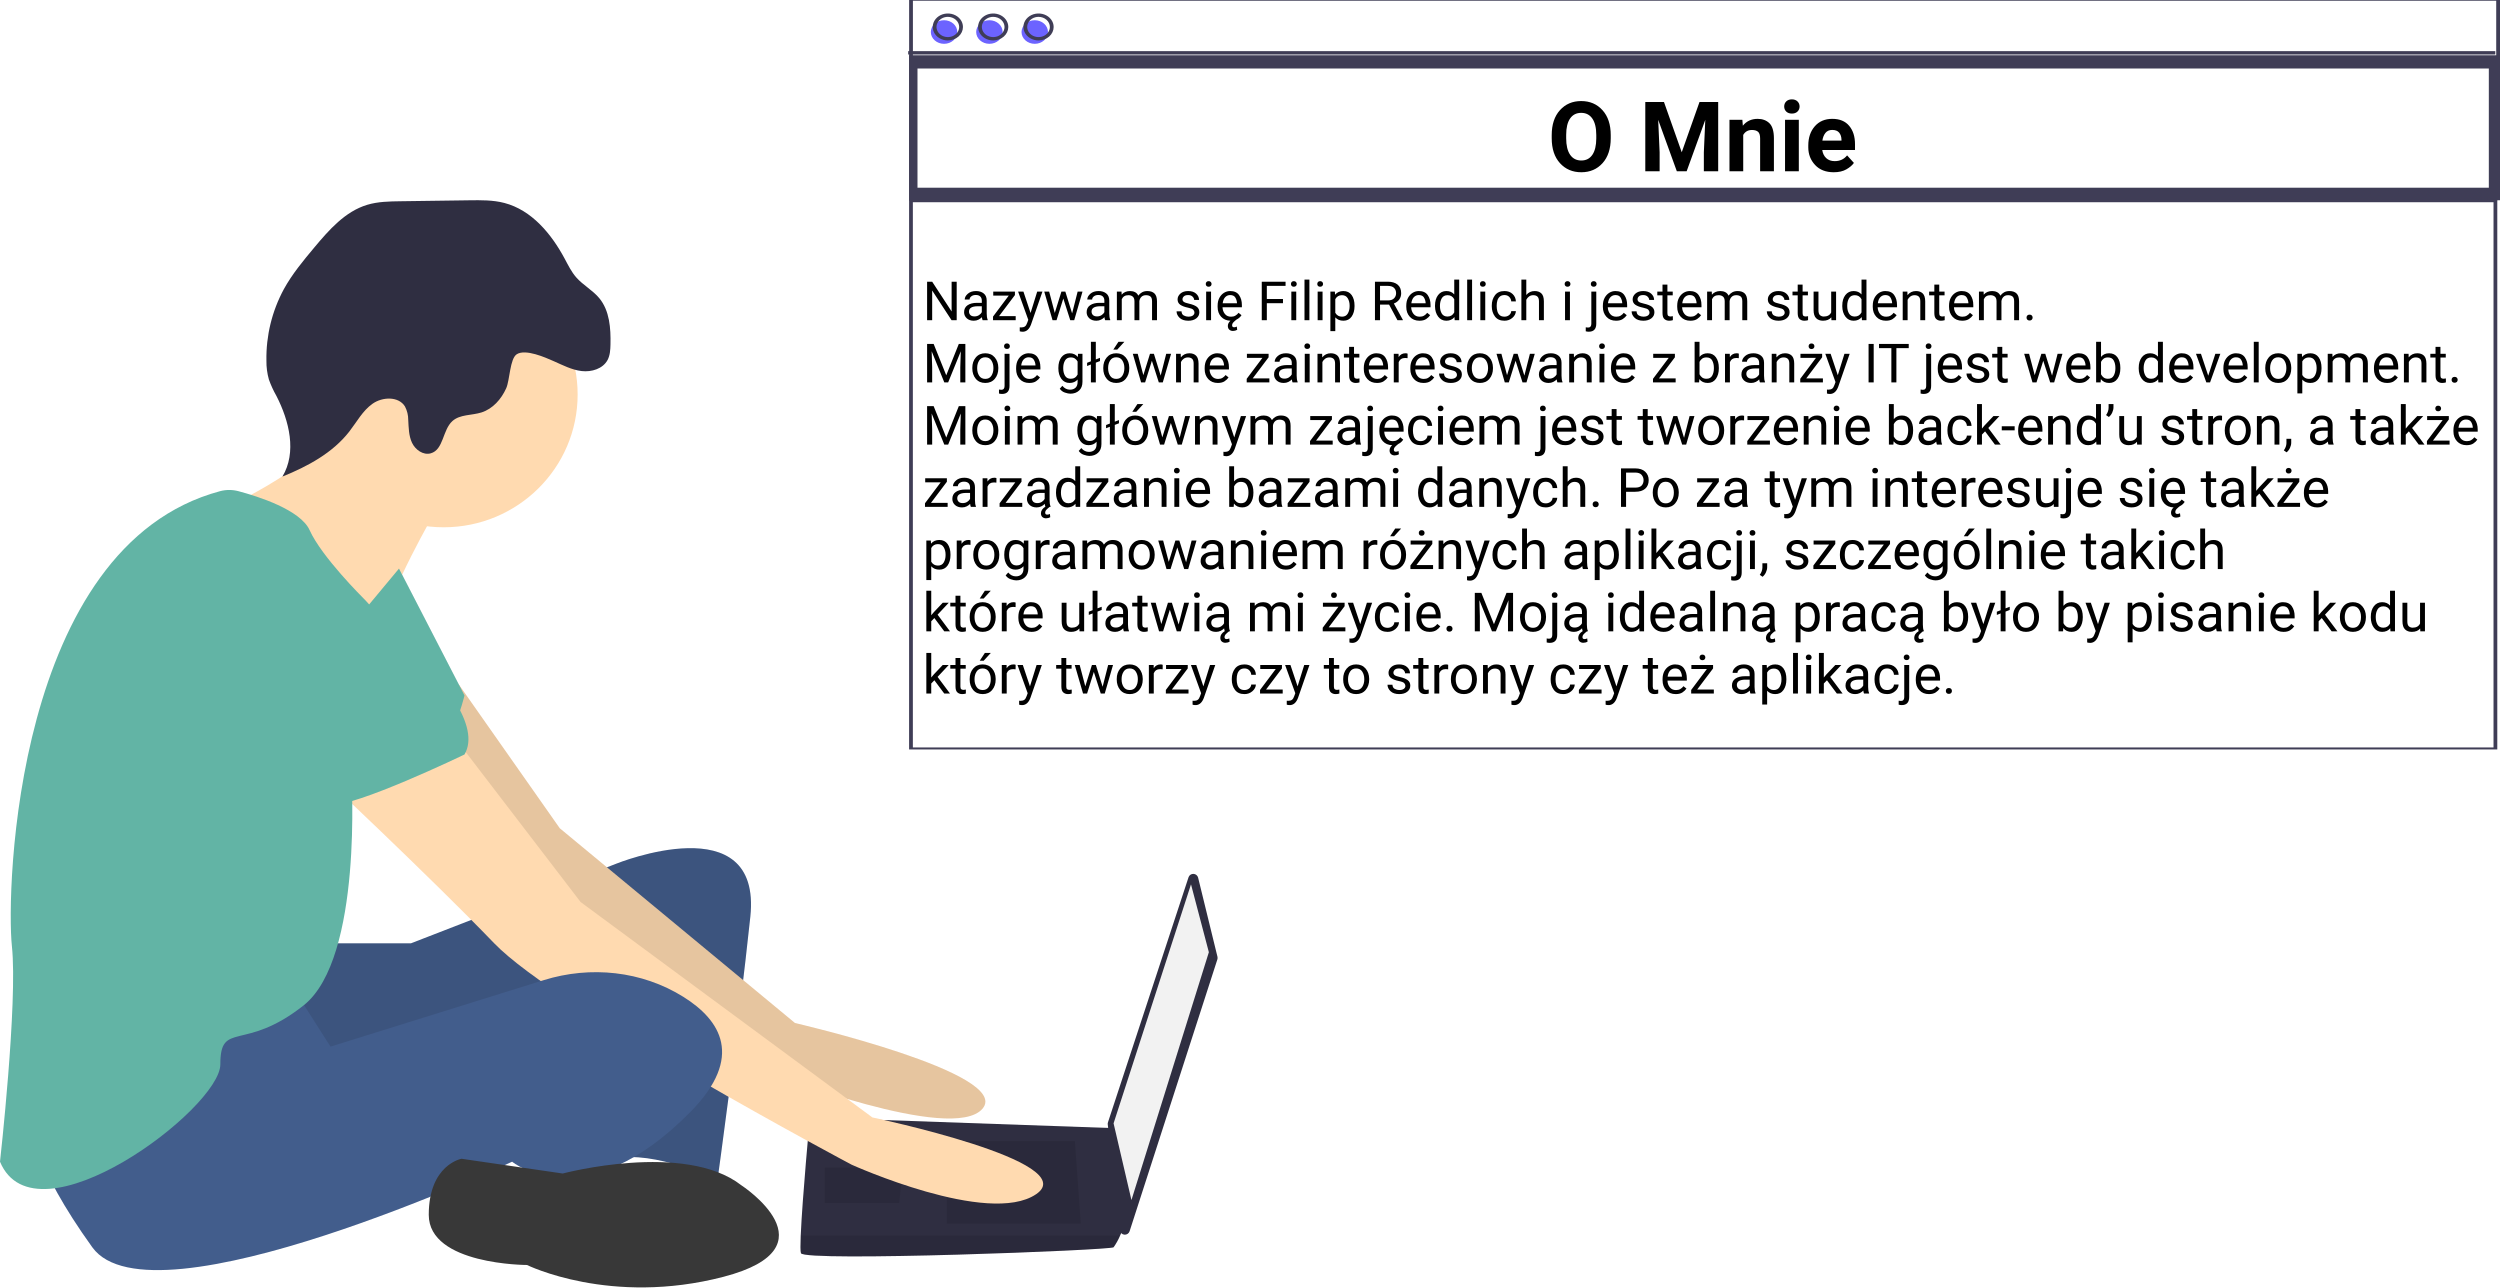
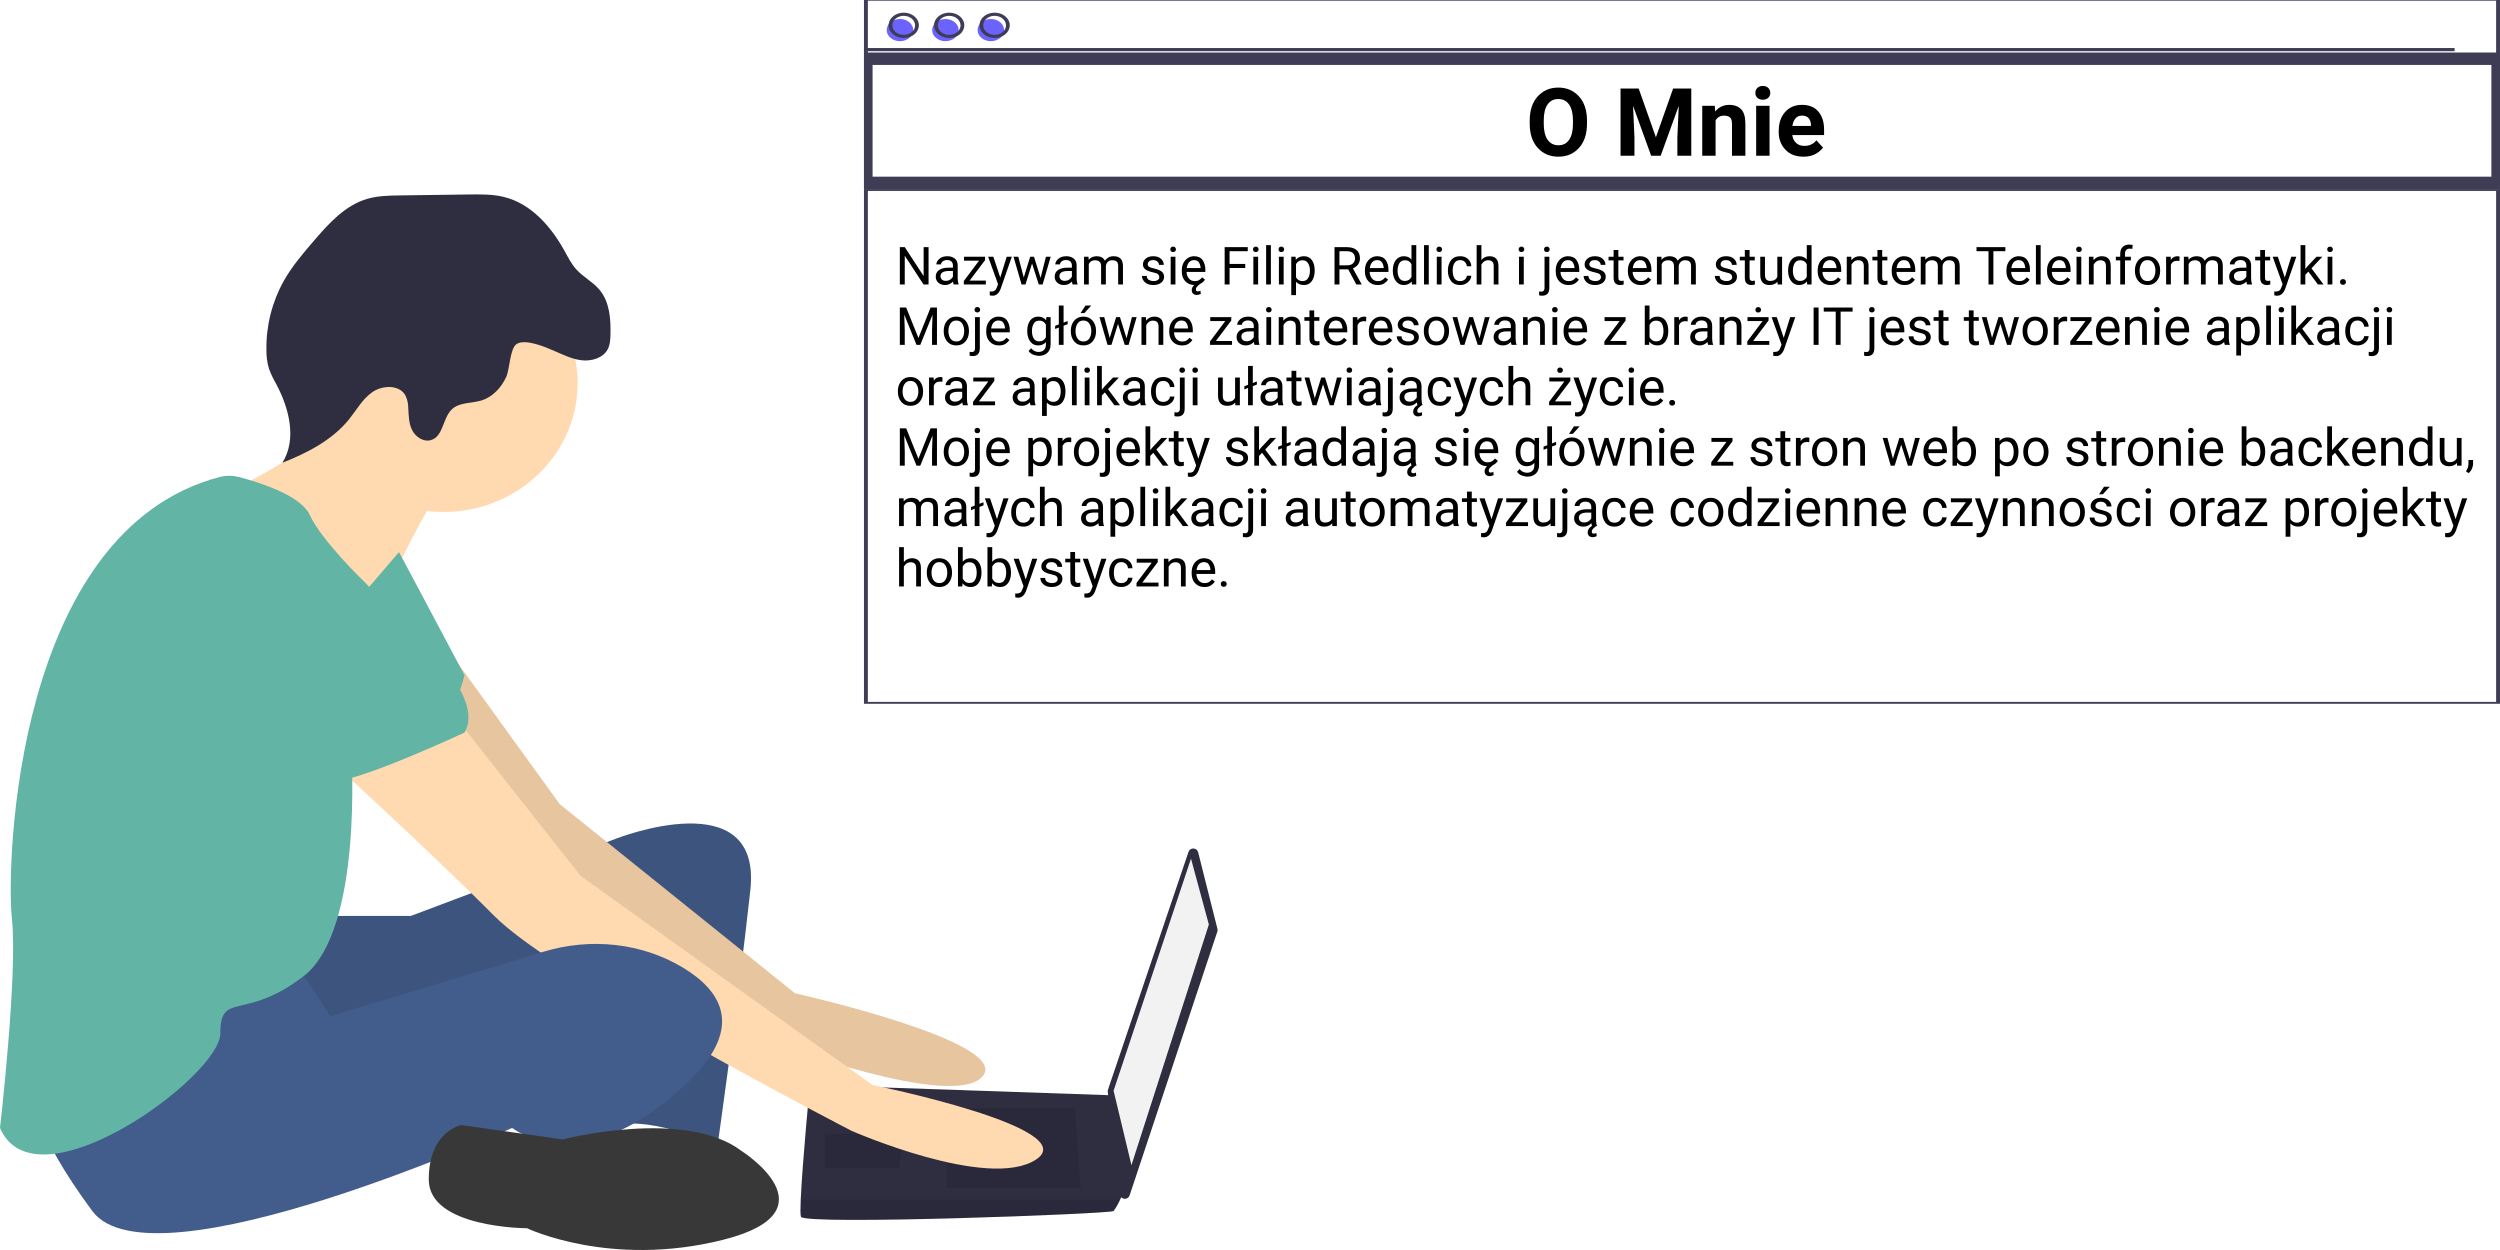
- <svg xmlns="http://www.w3.org/2000/svg" width="924" height="476" viewBox="0 0 924 476" fill="none">
-   <g id="Bio">
+ <svg xmlns="http://www.w3.org/2000/svg" width="952" height="476" viewBox="0 0 952 476" fill="none">
+   <g id="bio">
    <g id="guy">
-       <path id="Vector" d="M121.053 348.662H151.866L227.8 319.215C227.8 319.215 281.723 297.402 277.321 338.846C272.919 380.29 265.216 435.911 265.216 435.911C265.216 435.911 241.005 425.005 227.8 428.277C214.594 431.549 223.398 361.749 223.398 361.749C223.398 361.749 115.551 413.008 105.646 406.465C95.742 399.921 93.541 354.115 93.541 354.115L121.053 348.662Z" fill="#425D8C" />
-       <path id="Vector_2" opacity="0.1" d="M121.053 348.662H151.866L227.8 319.215C227.8 319.215 281.723 297.402 277.321 338.846C272.919 380.29 265.216 435.911 265.216 435.911C265.216 435.911 241.005 425.005 227.8 428.277C214.594 431.549 223.398 361.749 223.398 361.749C223.398 361.749 115.551 413.008 105.646 406.465C95.742 399.921 93.541 354.115 93.541 354.115L121.053 348.662Z" fill="black" />
-       <path id="Vector_3" opacity="0.1" d="M147.464 210.153L171.675 257.049C171.675 257.049 166.173 279.952 157.369 282.134C148.565 284.315 111.149 253.777 111.149 253.777L147.464 210.153Z" fill="black" />
-       <path id="Vector_4" d="M442.823 324.38L449.975 353.616C450.055 353.942 450.042 354.284 449.939 354.603L417.498 455.074C417.369 455.472 417.107 455.814 416.755 456.043C416.403 456.273 415.982 456.376 415.562 456.335C415.143 456.294 414.75 456.111 414.45 455.818C414.149 455.525 413.96 455.139 413.912 454.723L409.424 415.584C409.394 415.324 409.421 415.061 409.503 414.812L439.281 324.245C439.405 323.867 439.65 323.539 439.979 323.312C440.308 323.085 440.703 322.97 441.104 322.986C441.504 323.001 441.889 323.145 442.199 323.397C442.51 323.649 442.729 323.994 442.823 324.38Z" fill="#2F2E41" />
-       <path id="Vector_5" d="M440.193 326.849L446.795 351.934L418.182 443.546L411.58 415.19L440.193 326.849Z" fill="#F2F2F2" />
-       <path id="Vector_6" d="M296.029 463.177C297.13 466.449 410.479 462.086 411.58 460.996C412.539 459.63 413.351 458.168 414.001 456.633C415.035 454.452 415.982 452.271 415.982 452.271L411.58 416.956L299.331 413.008C299.331 413.008 296.525 442.935 295.952 456.633C295.809 460.09 295.809 462.523 296.029 463.177Z" fill="#2F2E41" />
-       <path id="Vector_7" opacity="0.1" d="M397.274 421.734L399.474 452.271H349.953V421.734H397.274Z" fill="black" />
-       <path id="Vector_8" opacity="0.1" d="M333.446 431.549L333.741 431.491L332.345 444.637H304.833V431.549H333.446Z" fill="black" />
-       <path id="Vector_9" opacity="0.1" d="M296.029 463.177C297.13 466.449 410.479 462.086 411.58 460.996C412.539 459.63 413.351 458.168 414.001 456.633H295.952C295.809 460.09 295.809 462.523 296.029 463.177Z" fill="black" />
+       <path id="Vector" d="M124.721 348.787H156.468L234.703 319.329C234.703 319.329 290.26 297.509 285.725 338.968C281.19 380.426 273.253 436.068 273.253 436.068C273.253 436.068 248.309 425.158 234.703 428.431C221.097 431.704 230.167 361.879 230.167 361.879C230.167 361.879 119.052 413.156 108.848 406.61C98.643 400.064 96.376 354.242 96.376 354.242L124.721 348.787Z" fill="#425D8C" />
+       <path id="Vector_2" opacity="0.1" d="M124.721 348.787H156.468L234.703 319.329C234.703 319.329 290.26 297.509 285.725 338.968C281.19 380.426 273.253 436.068 273.253 436.068C273.253 436.068 248.309 425.158 234.703 428.431C221.097 431.704 230.167 361.879 230.167 361.879C230.167 361.879 119.052 413.156 108.848 406.61C98.643 400.064 96.376 354.242 96.376 354.242L124.721 348.787Z" fill="black" />
+       <path id="Vector_3" opacity="0.1" d="M151.933 210.228L176.877 257.142C176.877 257.142 171.208 280.053 162.138 282.235C153.067 284.417 114.517 253.868 114.517 253.868L151.933 210.228Z" fill="black" />
+       <path id="Vector_4" d="M456.242 324.497L463.61 353.743C463.693 354.069 463.68 354.411 463.574 354.73L430.149 455.237C430.017 455.635 429.747 455.977 429.384 456.207C429.021 456.436 428.587 456.539 428.155 456.498C427.723 456.457 427.318 456.275 427.009 455.982C426.699 455.688 426.504 455.302 426.455 454.887L421.831 415.733C421.8 415.473 421.828 415.21 421.912 414.961L452.592 324.361C452.72 323.983 452.973 323.656 453.312 323.428C453.651 323.201 454.057 323.086 454.47 323.102C454.883 323.117 455.28 323.261 455.599 323.513C455.919 323.765 456.145 324.11 456.242 324.497Z" fill="#2F2E41" />
+       <path id="Vector_5" d="M453.532 326.966L460.334 352.06L430.855 443.705L424.052 415.339L453.532 326.966Z" fill="#F2F2F2" />
+       <path id="Vector_6" d="M305 463.343C306.134 466.616 422.918 462.252 424.052 461.161C425.041 459.795 425.877 458.332 426.546 456.797C427.612 454.615 428.587 452.433 428.587 452.433L424.052 417.106L308.401 413.156C308.401 413.156 305.51 443.094 304.92 456.797C304.773 460.256 304.773 462.688 305 463.343Z" fill="#2F2E41" />
+       <path id="Vector_7" opacity="0.1" d="M409.312 421.885L411.58 452.433H360.558V421.885H409.312Z" fill="black" />
+       <path id="Vector_8" opacity="0.1" d="M343.551 431.703L343.855 431.645L342.417 444.796H314.071V431.703H343.551Z" fill="black" />
+       <path id="Vector_9" opacity="0.1" d="M305 463.343C306.134 466.616 422.918 462.252 424.052 461.161C425.041 459.795 425.877 458.332 426.546 456.797H304.92C304.773 460.255 304.773 462.688 305 463.343Z" fill="black" />
      <g id="cialo">
-         <path id="Vector_10" d="M169.6 253.029L206.89 306.127L293.828 378.108C293.828 378.108 374.164 396.649 363.159 409.737C352.154 422.824 285.025 396.649 285.025 396.649C285.025 396.649 184.881 324.668 181.579 319.215C178.278 313.762 141.962 262.502 141.962 262.502L169.6 253.029Z" fill="#FFDAB0" />
-         <path id="Vector_11" opacity="0.1" d="M169.6 253.029L206.89 306.127L293.828 378.108C293.828 378.108 374.164 396.649 363.159 409.737C352.154 422.824 285.025 396.649 285.025 396.649C285.025 396.649 184.881 324.668 181.579 319.215C178.278 313.762 141.962 262.502 141.962 262.502L169.6 253.029Z" fill="black" />
-         <path id="Vector_12" d="M163.972 194.884C191.322 194.884 213.493 172.911 213.493 145.806C213.493 118.701 191.322 96.728 163.972 96.728C136.622 96.728 114.45 118.701 114.45 145.806C114.45 172.911 136.622 194.884 163.972 194.884Z" fill="#FFDAB0" />
-         <path id="Vector_13" d="M160.67 189.431C160.67 189.431 144.163 217.787 140.862 233.056C137.56 248.324 91.34 202.518 91.34 202.518L85.287 186.704C85.287 186.704 128.756 166.528 125.455 150.168C122.153 133.809 160.67 189.431 160.67 189.431Z" fill="#FFDAB0" />
-         <path id="Vector_14" d="M169.474 274.499L214.594 333.393L322.441 413.008C322.441 413.008 400.575 429.368 382.967 441.365C365.36 453.361 314.738 430.458 314.738 430.458C314.738 430.458 205.79 372.655 182.68 348.662C159.57 324.668 116.651 284.315 116.651 284.315L169.474 274.499Z" fill="#FFDAB0" />
+         <path id="Vector_10" d="M174.739 253.12L213.16 306.237L302.732 378.244C302.732 378.244 385.502 396.791 374.164 409.883C362.825 422.976 293.662 396.791 293.662 396.791C293.662 396.791 190.483 324.784 187.082 319.329C183.68 313.874 146.264 262.597 146.264 262.597L174.739 253.12Z" fill="#FFDAB0" />
+         <path id="Vector_11" opacity="0.1" d="M174.739 253.12L213.16 306.237L302.732 378.244C302.732 378.244 385.502 396.791 374.164 409.883C362.825 422.976 293.662 396.791 293.662 396.791C293.662 396.791 190.483 324.784 187.082 319.329C183.68 313.874 146.264 262.597 146.264 262.597L174.739 253.12Z" fill="black" />
+         <path id="Vector_12" d="M168.941 194.954C197.119 194.954 219.963 172.973 219.963 145.858C219.963 118.743 197.119 96.763 168.941 96.763C140.762 96.763 117.918 118.743 117.918 145.858C117.918 172.973 140.762 194.954 168.941 194.954Z" fill="#FFDAB0" />
+         <path id="Vector_13" d="M165.539 189.499C165.539 189.499 148.532 217.865 145.13 233.139C141.729 248.413 94.108 202.591 94.108 202.591L87.872 186.771C87.872 186.771 132.658 166.587 129.257 150.222C125.855 133.857 165.539 189.499 165.539 189.499Z" fill="#FFDAB0" />
+         <path id="Vector_14" d="M174.61 274.598L221.097 333.513L332.212 413.156C332.212 413.156 412.714 429.522 394.573 441.523C376.431 453.524 324.275 430.613 324.275 430.613C324.275 430.613 212.026 372.789 188.216 348.787C164.405 324.784 120.186 284.417 120.186 284.417L174.61 274.598Z" fill="#FFDAB0" />
      </g>
-       <path id="Vector_15" d="M108.948 366.112L122.153 386.833L200.967 362.26C218.26 356.869 237.222 358.853 252.56 368.429C266.316 377.018 275.12 390.651 255.312 410.827C215.694 451.18 189.283 429.368 189.283 429.368C189.283 429.368 56.125 491.533 34.115 460.996C12.105 430.458 11.005 415.19 11.005 415.19C11.005 415.19 95.742 362.84 108.948 366.112Z" fill="#425D8C" />
-       <path id="Vector_16" d="M274.02 438.093C274.02 438.093 309.235 460.996 267.417 471.902C225.599 482.808 194.785 467.539 194.785 467.539C194.785 467.539 158.469 467.539 158.469 448.999C158.469 430.458 170.575 428.277 170.575 428.277L207.991 433.73C207.991 433.73 253.111 421.733 274.02 438.093Z" fill="#383838" />
-       <path id="Vector_17" d="M204.597 133.46C207.967 134.949 211.31 136.712 214.974 137.144C218.639 137.576 222.811 136.308 224.545 133.08C225.482 131.336 225.589 129.285 225.633 127.31C225.765 121.321 225.328 114.847 221.499 110.212C219.062 107.263 215.504 105.403 212.981 102.525C211.174 100.463 209.971 97.964 208.676 95.553C203.769 86.421 196.505 77.644 186.41 75.012C182.194 73.912 177.771 73.966 173.413 74.027L147.989 74.382C143.875 74.44 139.697 74.507 135.759 75.687C127.575 78.139 121.617 84.959 116.16 91.481C112.078 96.36 107.984 101.29 104.921 106.854C100.528 114.974 98.306 124.073 98.469 133.285C98.434 135.647 98.742 138.002 99.382 140.278C100.131 142.366 101.059 144.386 102.156 146.316C106.924 155.597 109.755 167.189 104.385 176.142C113.713 172.366 122.941 167.415 129.094 159.508C131.847 155.971 134.005 151.83 137.673 149.234C141.342 146.638 147.318 146.413 149.672 150.223C150.481 151.764 150.898 153.477 150.885 155.215C151.057 158.074 151.053 161.044 152.276 163.639C153.499 166.235 156.413 168.329 159.196 167.552C163.987 166.215 163.528 158.927 167.219 155.616C170.021 153.102 174.345 153.582 177.946 152.441C182.141 151.111 185.289 147.51 187.082 143.523C188.446 140.492 188.426 132.562 191.006 130.921C194.241 128.863 201.598 132.135 204.597 133.46Z" fill="#2F2E41" />
+       <path id="Vector_15" d="M112.249 366.243L125.855 386.972L207.057 362.39C224.874 356.997 244.411 358.981 260.214 368.561C274.387 377.153 283.457 390.791 263.048 410.974C222.23 451.342 195.019 429.522 195.019 429.522C195.019 429.522 57.825 491.709 35.149 461.161C12.472 430.613 11.338 415.338 11.338 415.338C11.338 415.338 98.643 362.97 112.249 366.243Z" fill="#425D8C" />
+       <path id="Vector_16" d="M282.323 438.25C282.323 438.25 318.606 461.161 275.52 472.071C232.435 482.981 200.688 467.707 200.688 467.707C200.688 467.707 163.271 467.707 163.271 449.16C163.271 430.613 175.743 428.431 175.743 428.431L214.294 433.886C214.294 433.886 260.781 421.885 282.323 438.25Z" fill="#383838" />
+       <path id="Vector_17" d="M210.797 133.508C214.269 134.998 217.713 136.761 221.488 137.193C225.264 137.626 229.563 136.357 231.35 133.128C232.315 131.383 232.425 129.331 232.47 127.356C232.607 121.365 232.156 114.888 228.211 110.252C225.7 107.301 222.034 105.441 219.435 102.562C217.573 100.499 216.334 97.999 214.999 95.587C209.944 86.452 202.46 77.672 192.058 75.039C187.715 73.939 183.158 73.993 178.668 74.054L152.473 74.409C148.235 74.467 143.93 74.534 139.872 75.714C131.441 78.167 125.303 84.989 119.68 91.514C115.474 96.395 111.257 101.326 108.1 106.892C103.574 115.015 101.285 124.118 101.452 133.333C101.417 135.696 101.734 138.052 102.394 140.329C103.166 142.417 104.122 144.437 105.252 146.369C110.164 155.653 113.081 167.249 107.549 176.205C117.158 172.428 126.667 167.475 133.006 159.565C135.842 156.026 138.066 151.884 141.845 149.287C145.625 146.691 151.783 146.466 154.208 150.277C155.041 151.818 155.47 153.532 155.458 155.27C155.635 158.131 155.63 161.102 156.89 163.698C158.151 166.294 161.153 168.389 164.02 167.612C168.956 166.274 168.484 158.984 172.286 155.672C175.173 153.157 179.628 153.638 183.338 152.496C187.66 151.166 190.904 147.563 192.752 143.574C194.156 140.543 194.136 132.61 196.794 130.968C200.127 128.91 207.707 132.183 210.797 133.508Z" fill="#2F2E41" />
      <g id="clothes">
-         <path id="Vector_18" d="M147.464 210.153L171.675 257.049C171.675 257.049 166.173 279.952 157.369 282.134C148.565 284.315 111.149 253.777 111.149 253.777L147.464 210.153Z" fill="#62B4A5" />
-         <path id="Vector_19" d="M81.356 181.531C83.584 180.942 85.93 180.948 88.154 181.548C95.219 183.428 111.055 188.403 114.45 195.974C118.852 205.79 134.259 221.059 134.259 221.059C134.259 221.059 155.168 241.781 150.766 255.959C146.364 270.137 129.857 286.496 129.857 286.496C129.857 286.496 134.259 354.115 112.249 371.565C90.239 389.015 81.436 377.018 81.436 393.377C81.436 409.736 13.206 460.996 0 429.368C0 429.368 6.603 370.474 4.402 349.752C2.233 329.329 5.408 201.908 81.356 181.531Z" fill="#62B4A5" />
-         <path id="Vector_20" d="M116.651 209.062C116.651 209.062 183.78 258.14 171.675 278.862C171.675 278.862 130.957 298.493 122.153 297.402C113.35 296.312 79.235 258.14 70.431 254.868C61.627 251.596 57.225 192.703 116.651 209.062Z" fill="#62B4A5" />
+         <path id="Vector_18" d="M151.933 210.228L176.877 257.142C176.877 257.142 171.208 280.053 162.138 282.235C153.067 284.417 114.517 253.868 114.517 253.868L151.933 210.228Z" fill="#62B4A5" />
+         <path id="Vector_19" d="M83.822 181.596C86.117 181.007 88.533 181.013 90.826 181.613C98.104 183.493 114.42 188.471 117.918 196.045C122.454 205.864 138.327 221.138 138.327 221.138C138.327 221.138 159.87 241.867 155.335 256.051C150.799 270.234 133.792 286.599 133.792 286.599C133.792 286.599 138.327 354.242 115.651 371.698C92.974 389.154 83.903 377.153 83.903 393.518C83.903 409.883 13.606 461.161 0 429.522C0 429.522 6.803 370.607 4.535 349.878C2.3 329.447 5.572 201.98 83.822 181.596Z" fill="#62B4A5" />
+         <path id="Vector_20" d="M120.186 209.137C120.186 209.137 189.349 258.233 176.877 278.962C176.877 278.962 134.926 298.6 125.855 297.509C116.784 296.418 81.636 258.233 72.565 254.959C63.494 251.686 58.959 192.772 120.186 209.137Z" fill="#62B4A5" />
      </g>
    </g>
-     <g id="bio">
-       <path id="Vector_21" d="M348.926 16.198C351.626 16.198 353.814 14.246 353.814 11.837C353.814 9.429 351.626 7.476 348.926 7.476C346.226 7.476 344.037 9.429 344.037 11.837C344.037 14.246 346.226 16.198 348.926 16.198Z" fill="#6C63FF" />
-       <path id="Vector_22" d="M365.686 16.198C368.386 16.198 370.574 14.246 370.574 11.837C370.574 9.429 368.386 7.476 365.686 7.476C362.986 7.476 360.798 9.429 360.798 11.837C360.798 14.246 362.986 16.198 365.686 16.198Z" fill="#6C63FF" />
-       <path id="Vector_23" d="M382.446 16.198C385.146 16.198 387.334 14.246 387.334 11.837C387.334 9.429 385.146 7.476 382.446 7.476C379.746 7.476 377.558 9.429 377.558 11.837C377.558 14.246 379.746 16.198 382.446 16.198Z" fill="#6C63FF" />
-       <path id="bbody" d="M923 277H336V74H923V277ZM337.394 276.259H921.606V74.741H337.394V276.259Z" fill="#3F3D56" />
-       <path id="Vector_24" d="M924 74.008H336.014V0H924V74.008ZM337.411 73.738H922.603V0.27H337.411V73.738Z" fill="#3F3D56" />
-       <path id="Vector_25" d="M922.261 18.899H335.658V20.145H922.261V18.899Z" fill="#3F3D56" />
-       <path id="Vector_26" d="M350.323 14.952C349.218 14.952 348.138 14.66 347.219 14.112C346.3 13.565 345.584 12.786 345.161 11.875C344.738 10.965 344.628 9.963 344.843 8.996C345.059 8.029 345.591 7.141 346.372 6.444C347.154 5.747 348.149 5.272 349.233 5.08C350.317 4.888 351.44 4.986 352.461 5.363C353.481 5.741 354.354 6.379 354.968 7.199C355.582 8.019 355.909 8.982 355.909 9.968C355.908 11.29 355.319 12.556 354.271 13.491C353.224 14.425 351.804 14.951 350.323 14.952ZM350.323 6.23C349.494 6.23 348.684 6.449 347.995 6.86C347.306 7.271 346.769 7.855 346.452 8.538C346.135 9.221 346.052 9.972 346.213 10.697C346.375 11.422 346.774 12.088 347.36 12.611C347.946 13.134 348.692 13.49 349.505 13.634C350.318 13.778 351.161 13.704 351.926 13.422C352.692 13.139 353.346 12.659 353.807 12.045C354.267 11.43 354.513 10.707 354.513 9.968C354.511 8.977 354.07 8.027 353.284 7.326C352.499 6.625 351.434 6.231 350.323 6.23Z" fill="#3F3D56" />
-       <path id="Vector_27" d="M367.083 14.952C365.978 14.952 364.898 14.66 363.979 14.112C363.06 13.565 362.344 12.786 361.921 11.875C361.498 10.965 361.388 9.963 361.603 8.996C361.819 8.029 362.351 7.141 363.132 6.444C363.914 5.747 364.909 5.272 365.993 5.08C367.077 4.888 368.2 4.986 369.221 5.363C370.241 5.741 371.114 6.379 371.728 7.199C372.342 8.019 372.669 8.982 372.669 9.968C372.668 11.29 372.079 12.556 371.031 13.491C369.984 14.425 368.564 14.951 367.083 14.952ZM367.083 6.23C366.254 6.23 365.444 6.449 364.755 6.86C364.066 7.271 363.529 7.855 363.212 8.538C362.895 9.221 362.812 9.972 362.973 10.697C363.135 11.422 363.534 12.088 364.12 12.611C364.706 13.134 365.452 13.49 366.265 13.634C367.078 13.778 367.921 13.704 368.686 13.422C369.452 13.139 370.106 12.659 370.567 12.045C371.027 11.43 371.273 10.707 371.273 9.968C371.271 8.977 370.83 8.027 370.044 7.326C369.259 6.625 368.194 6.231 367.083 6.23Z" fill="#3F3D56" />
-       <path id="Vector_28" d="M383.843 14.952C382.738 14.952 381.658 14.66 380.739 14.112C379.82 13.565 379.104 12.786 378.681 11.875C378.259 10.965 378.148 9.963 378.364 8.996C378.579 8.029 379.111 7.141 379.892 6.444C380.674 5.747 381.669 5.272 382.753 5.08C383.837 4.888 384.96 4.986 385.981 5.363C387.002 5.741 387.874 6.379 388.488 7.199C389.102 8.019 389.43 8.982 389.43 9.968C389.428 11.29 388.839 12.556 387.791 13.491C386.744 14.425 385.324 14.951 383.843 14.952ZM383.843 6.23C383.014 6.23 382.204 6.449 381.515 6.86C380.826 7.271 380.289 7.855 379.972 8.538C379.655 9.221 379.572 9.972 379.733 10.697C379.895 11.422 380.294 12.088 380.88 12.611C381.466 13.134 382.213 13.49 383.025 13.634C383.838 13.778 384.681 13.704 385.446 13.422C386.212 13.139 386.866 12.659 387.327 12.045C387.787 11.43 388.033 10.707 388.033 9.968C388.032 8.977 387.59 8.027 386.804 7.326C386.019 6.625 384.954 6.231 383.843 6.23Z" fill="#3F3D56" />
-       <path id="btitle" d="M922.959 74.274H336.014V20.425H922.959V74.274ZM339.103 69.378H919.87V25.32H339.103V69.378Z" fill="#3F3D56" />
+     <g id="small-bio">
+       <path id="Vector_21" d="M342.701 15.678C345.488 15.678 347.748 13.788 347.748 11.457C347.748 9.125 345.488 7.236 342.701 7.236C339.913 7.236 337.653 9.125 337.653 11.457C337.653 13.788 339.913 15.678 342.701 15.678Z" fill="#6C63FF" />
+       <path id="Vector_22" d="M360.007 15.678C362.795 15.678 365.054 13.788 365.054 11.457C365.054 9.125 362.795 7.236 360.007 7.236C357.219 7.236 354.959 9.125 354.959 11.457C354.959 13.788 357.219 15.678 360.007 15.678Z" fill="#6C63FF" />
+       <path id="Vector_23" d="M377.313 15.678C380.101 15.678 382.361 13.788 382.361 11.457C382.361 9.125 380.101 7.236 377.313 7.236C374.525 7.236 372.265 9.125 372.265 11.457C372.265 13.788 374.525 15.678 377.313 15.678Z" fill="#6C63FF" />
+       <path id="bbody" d="M952 268H329V72H952V268ZM330.48 267.285H950.52V72.715H330.48V267.285Z" fill="#3F3D56" />
+       <path id="Vector_24" d="M952 72H329V0H952V72ZM330.48 71.737H950.52V0.263H330.48V71.737Z" fill="#3F3D56" />
+       <path id="Vector_25" d="M934.716 18.291H329V19.497H934.716V18.291Z" fill="#3F3D56" />
+       <path id="Vector_26" d="M344.143 14.472C343.002 14.472 341.887 14.189 340.938 13.659C339.989 13.129 339.25 12.375 338.813 11.494C338.377 10.612 338.263 9.642 338.485 8.707C338.708 7.771 339.257 6.911 340.064 6.237C340.871 5.562 341.899 5.103 343.018 4.917C344.137 4.73 345.296 4.826 346.351 5.191C347.405 5.556 348.306 6.174 348.939 6.968C349.573 7.761 349.912 8.694 349.912 9.648C349.91 10.927 349.302 12.153 348.22 13.057C347.139 13.961 345.672 14.47 344.143 14.472ZM344.143 6.03C343.287 6.03 342.451 6.242 341.739 6.639C341.028 7.037 340.473 7.602 340.146 8.263C339.818 8.924 339.733 9.652 339.9 10.354C340.067 11.055 340.479 11.7 341.084 12.206C341.689 12.712 342.46 13.056 343.299 13.196C344.138 13.336 345.008 13.264 345.799 12.99C346.589 12.716 347.265 12.253 347.74 11.658C348.216 11.063 348.469 10.363 348.469 9.648C348.468 8.688 348.012 7.769 347.201 7.091C346.39 6.412 345.29 6.031 344.143 6.03V6.03Z" fill="#3F3D56" />
+       <path id="Vector_27" d="M361.449 14.472C360.308 14.472 359.193 14.189 358.244 13.659C357.295 13.129 356.556 12.375 356.119 11.494C355.683 10.612 355.569 9.642 355.791 8.707C356.014 7.771 356.563 6.911 357.37 6.237C358.177 5.562 359.205 5.103 360.324 4.917C361.443 4.73 362.603 4.826 363.657 5.191C364.711 5.556 365.612 6.174 366.246 6.968C366.879 7.761 367.218 8.694 367.218 9.648C367.216 10.927 366.608 12.153 365.526 13.057C364.445 13.961 362.978 14.47 361.449 14.472V14.472ZM361.449 6.03C360.593 6.03 359.757 6.242 359.045 6.639C358.334 7.037 357.779 7.602 357.452 8.263C357.124 8.924 357.039 9.652 357.206 10.354C357.373 11.055 357.785 11.7 358.39 12.206C358.995 12.712 359.766 13.056 360.605 13.196C361.444 13.336 362.314 13.264 363.105 12.99C363.895 12.716 364.571 12.253 365.046 11.658C365.522 11.063 365.776 10.363 365.776 9.648C365.774 8.688 365.318 7.769 364.507 7.091C363.696 6.412 362.596 6.031 361.449 6.03V6.03Z" fill="#3F3D56" />
+       <path id="Vector_28" d="M378.755 14.472C377.614 14.472 376.499 14.189 375.55 13.659C374.602 13.129 373.862 12.375 373.426 11.494C372.989 10.612 372.875 9.642 373.097 8.707C373.32 7.771 373.869 6.911 374.676 6.237C375.483 5.562 376.511 5.103 377.63 4.917C378.749 4.73 379.909 4.826 380.963 5.191C382.017 5.556 382.918 6.174 383.552 6.968C384.186 7.761 384.524 8.694 384.524 9.648C384.522 10.927 383.914 12.153 382.832 13.057C381.751 13.961 380.285 14.47 378.755 14.472V14.472ZM378.755 6.03C377.9 6.03 377.063 6.242 376.352 6.639C375.64 7.037 375.086 7.602 374.758 8.263C374.431 8.924 374.345 9.652 374.512 10.354C374.679 11.055 375.091 11.7 375.696 12.206C376.301 12.712 377.072 13.056 377.911 13.196C378.75 13.336 379.62 13.264 380.411 12.99C381.202 12.716 381.877 12.253 382.353 11.658C382.828 11.063 383.082 10.363 383.082 9.648C383.081 8.688 382.624 7.769 381.813 7.091C381.002 6.412 379.902 6.031 378.755 6.03V6.03Z" fill="#3F3D56" />
+       <path id="btitle" d="M952 72H329V20H952V72ZM332.279 67.273H948.721V24.727H332.279V67.273Z" fill="#3F3D56" />
      <text id="btt" fill="black" xml:space="preserve" style="white-space: pre" font-family="Roboto" font-size="36" font-weight="bold" letter-spacing="0em">
-         <tspan x="572" y="63.305">O Mnie</tspan>
+         <tspan x="581" y="59.305">O Mnie</tspan>
      </text>
      <text id="btb" fill="black" xml:space="preserve" style="white-space: pre" font-family="Roboto" font-size="20" letter-spacing="0em">
-         <tspan x="341" y="118.336">Nazywam się Filip Redlich i jestem studentem. 
+         <tspan x="341" y="108.336">Nazywam się Filip Redlich i jestem studentem Teleinformatyki. 
</tspan>
-         <tspan x="341" y="141.336">Moje główne zainteresowanie z branży IT jest web development.
+         <tspan x="341" y="131.336">Moje główne zainteresowanie z branży IT jest tworzenie aplikacji
</tspan>
-         <tspan x="341" y="164.336">Moim głównym zajęciem jest tworzenie back-end’u stron, a także
+         <tspan x="341" y="154.336">oraz aplikacji ułatwiających życie.
</tspan>
-         <tspan x="341" y="187.336">zarządzanie bazami danych. Po za tym interesuje się także 
+         <tspan x="341" y="177.336">Moje projekty składają się głównie z stron web po stronie backendu,
</tspan>
-         <tspan x="341" y="210.336">programowaniem różnych aplikacji, szczególnie takich
+         <tspan x="341" y="200.336">małych aplikacji automatyzujące codzienne czynności oraz projekty
</tspan>
-         <tspan x="341" y="233.336">które ułatwią mi życie. Moją idealną pracą było by pisanie kodu
- </tspan>
-         <tspan x="341" y="256.336">który tworzy czy to strony czy też aplikacje.</tspan>
+         <tspan x="341" y="223.336">hobbystyczne.</tspan>
      </text>
    </g>
  </g>
</svg>
